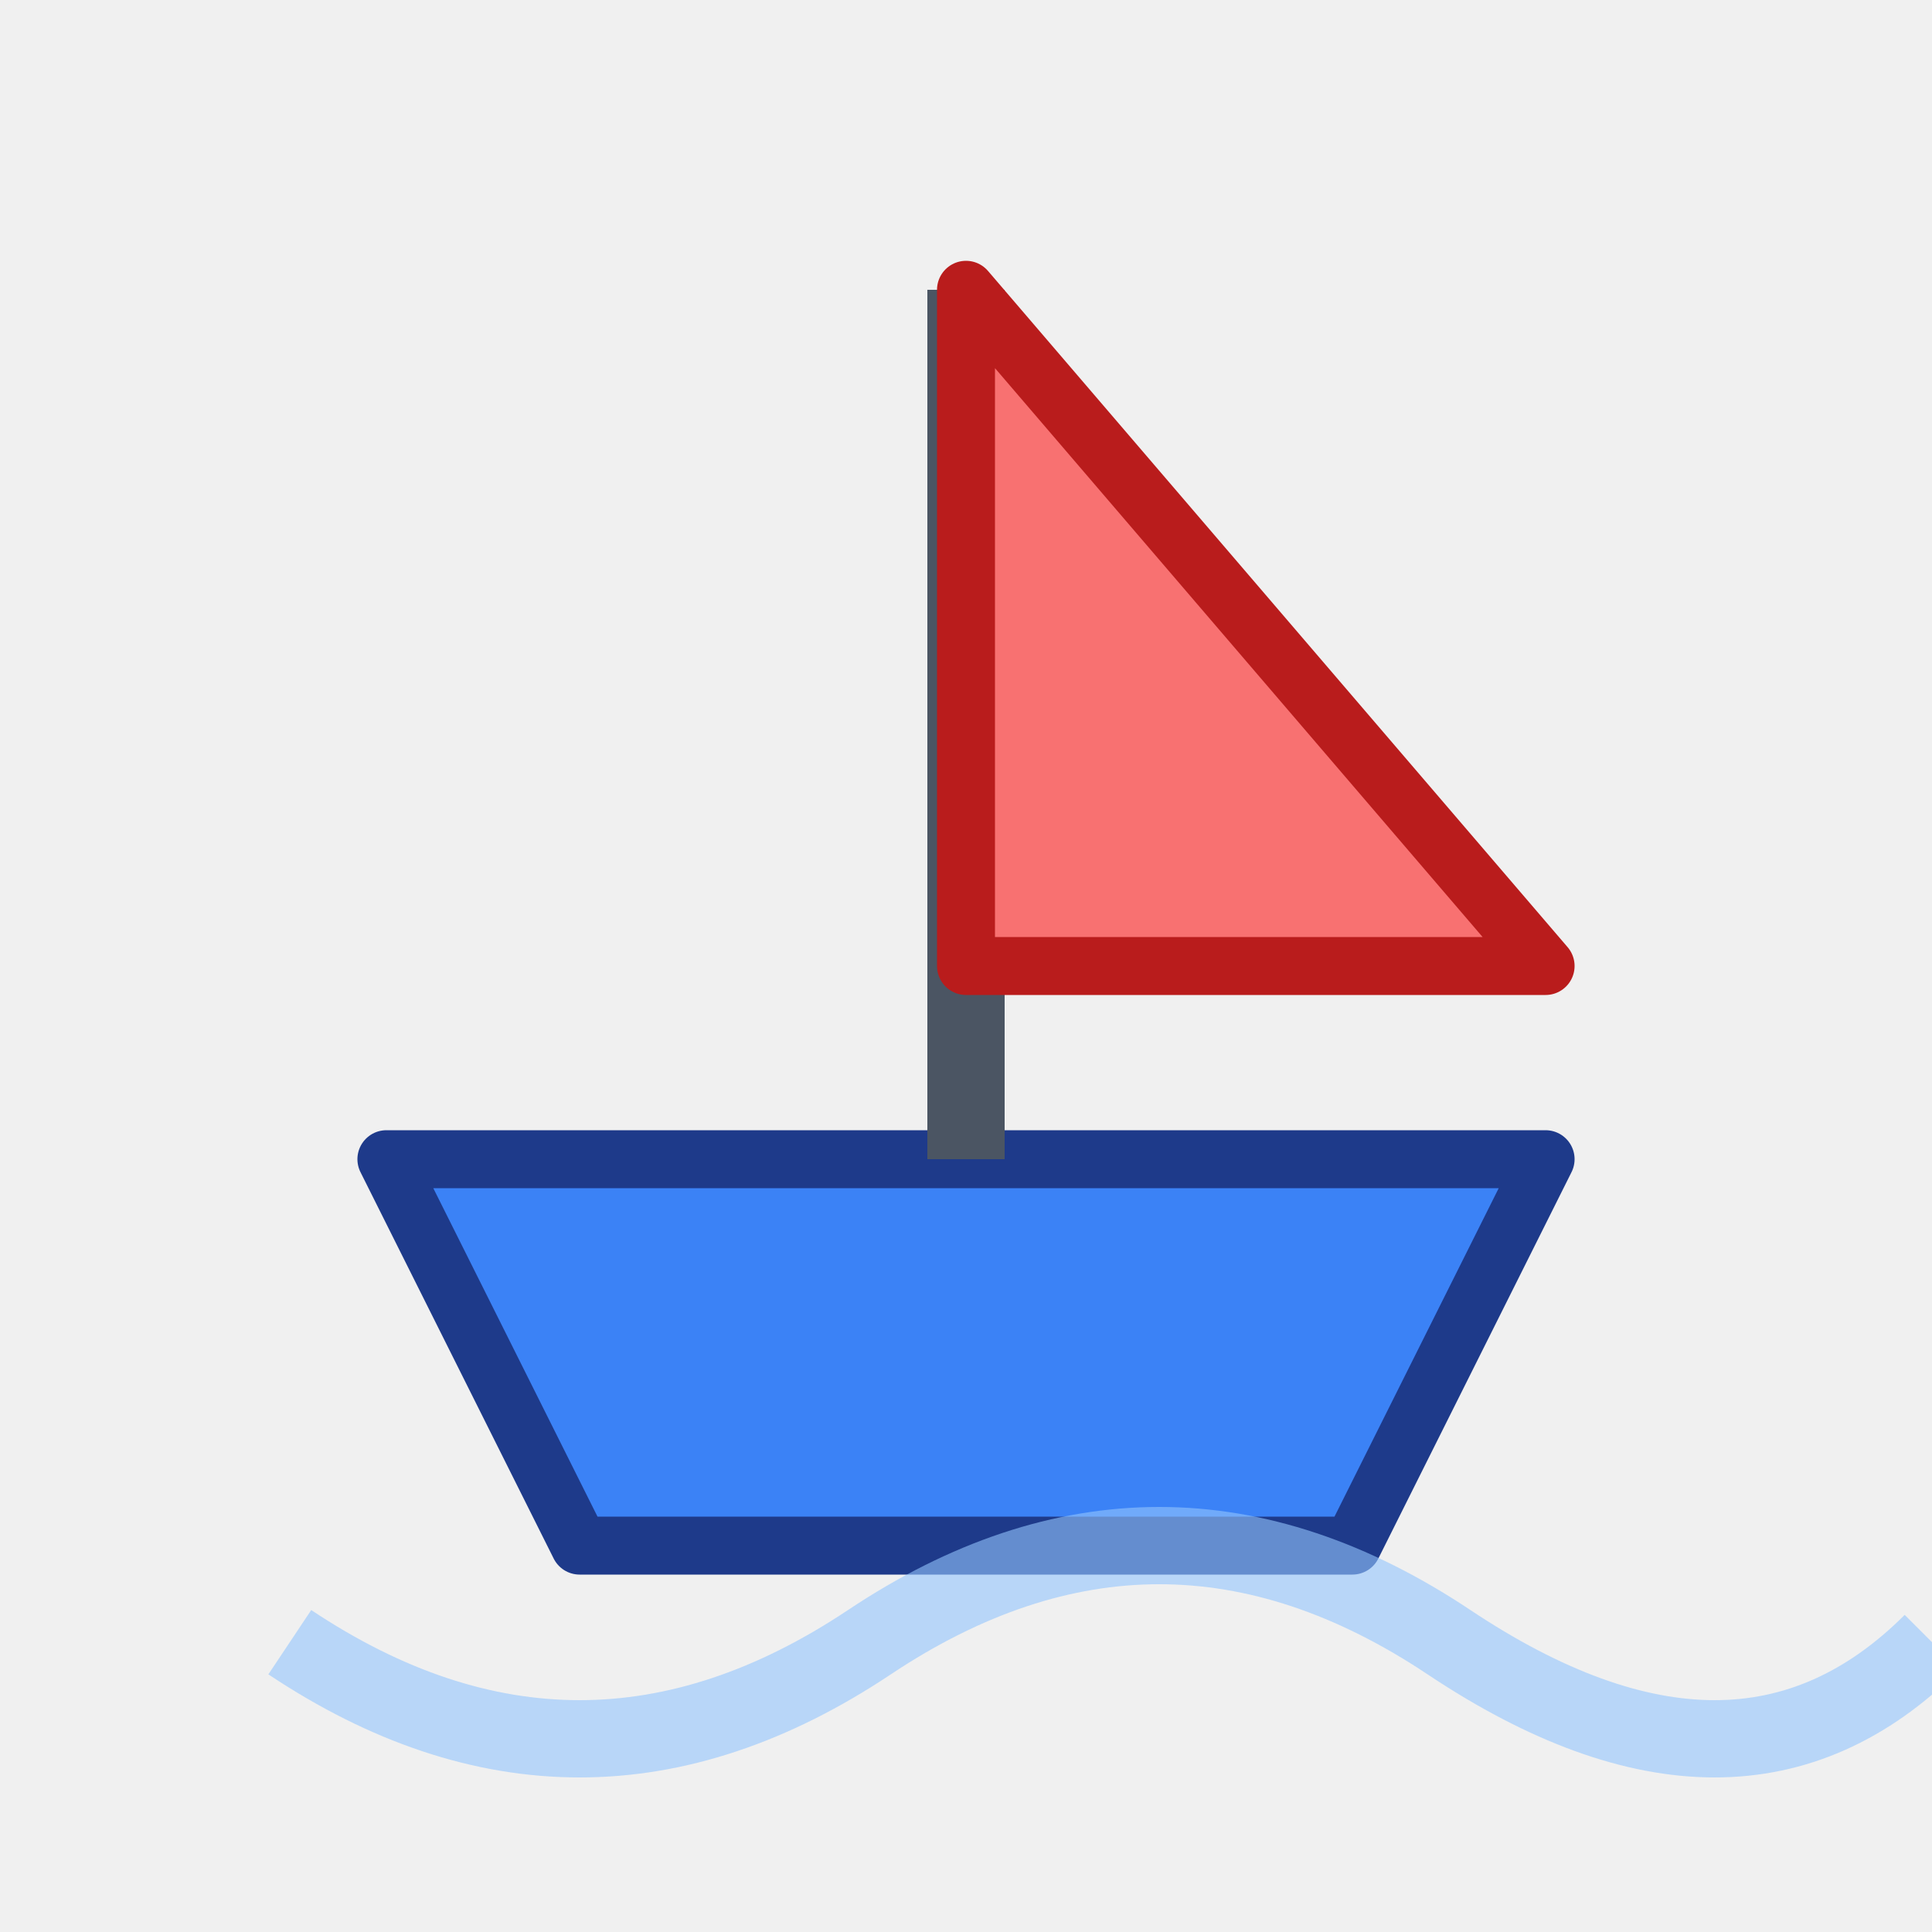
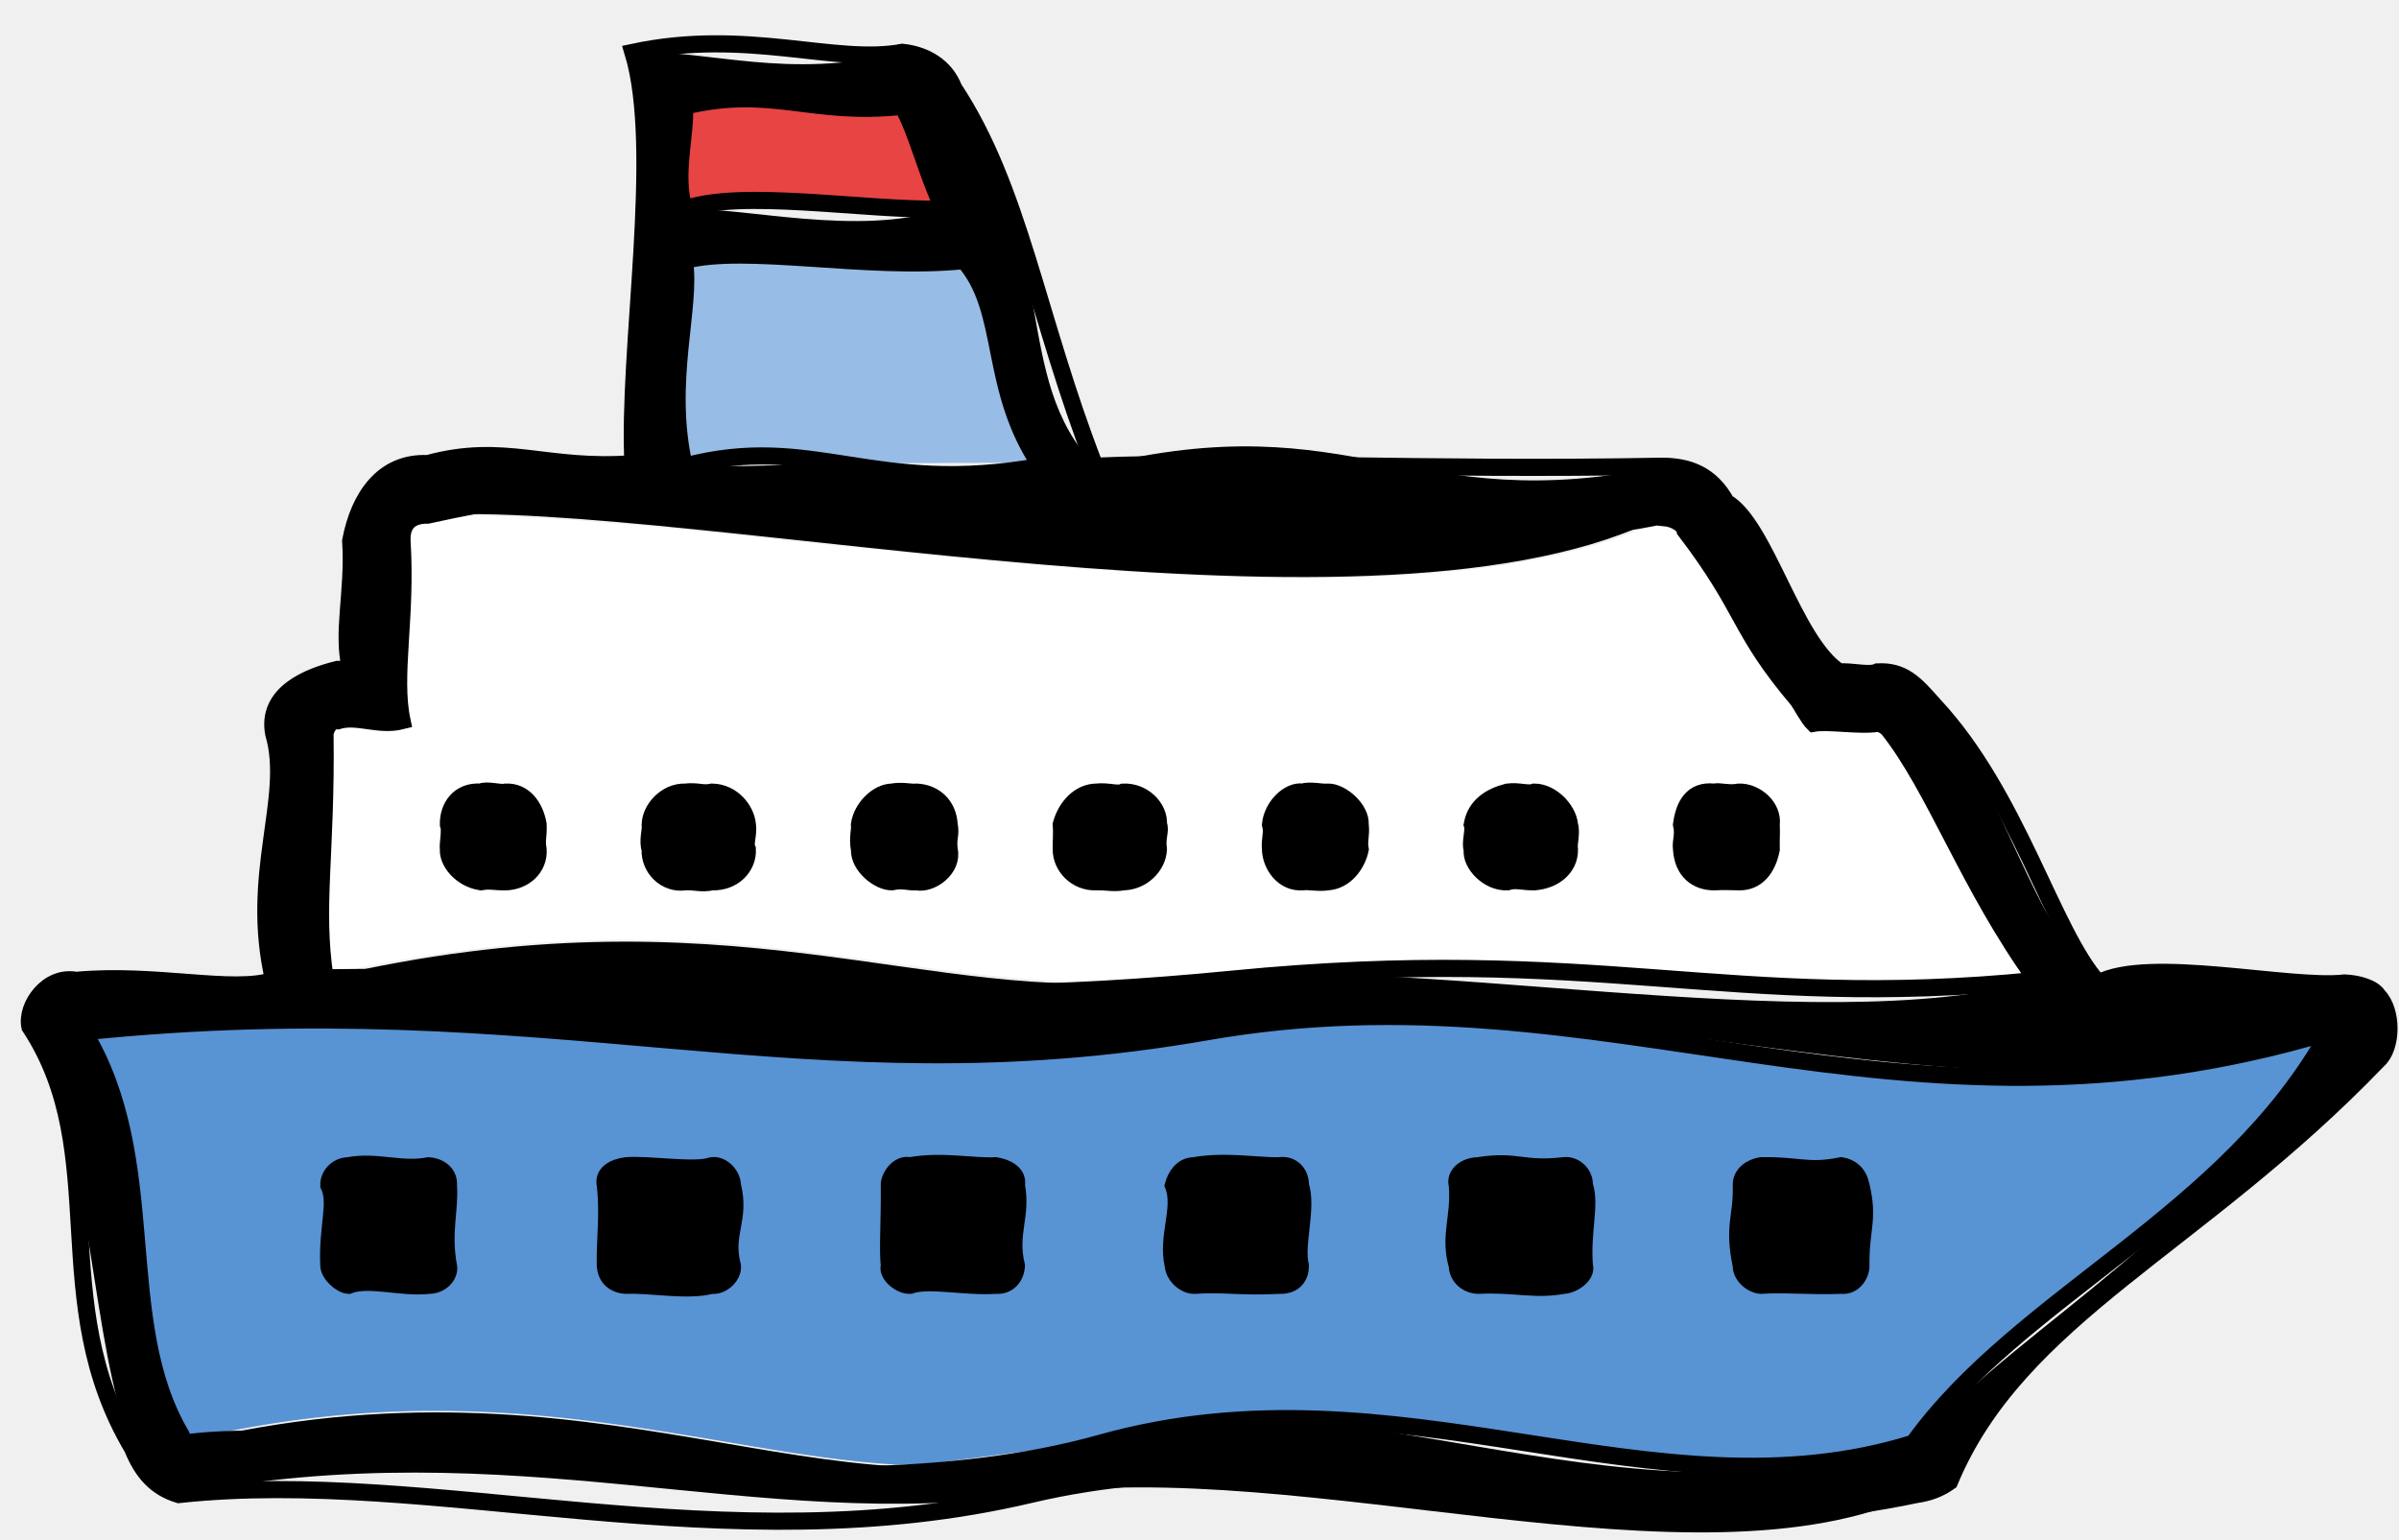
- <svg xmlns="http://www.w3.org/2000/svg" viewBox="0 0 100 100" fill="none">
-   <path d="M20 60 L 30 80 L 70 80 L 80 60 Z" fill="#3b82f6" stroke="#1e3a8a" stroke-width="3" stroke-linejoin="round" />
-   <path d="M50 15 L 50 60" stroke="#4b5563" stroke-width="4" />
-   <path d="M50 15 L 80 50 L 50 50 Z" fill="#f87171" stroke="#b91c1c" stroke-width="3" stroke-linejoin="round" />
-   <path d="M15 85 Q 30 95, 45 85 T 75 85 T 100 85" stroke="#93c5fd" stroke-width="4" fill="none" opacity="0.6" />
+ <svg xmlns="http://www.w3.org/2000/svg" width="321" height="206" viewBox="0 0 321 206" fill="none">
+   <g transform="translate(-155 -1466)">
+     <g>
+       <path d="M257.625 1480 259.556 1480.25C263.896 1481.02 268.701 1481.85 275.517 1480.43 277.501 1483.89 278.492 1488.63 281 1493.99 270.183 1494.17 253.952 1491.31 246.387 1493.99 245.152 1489.17 247.358 1484.98 246.387 1480.43L257.625 1480Z" fill="#E84444" fill-rule="evenodd" fill-opacity="1" />
+       <path d="M257.106 1500.01C260.133 1500.03 262.818 1500.19 265.482 1500.34 270.809 1500.66 276.054 1501 283.786 1500.41 289.624 1507.06 286.929 1517.44 294 1527.9L270.956 1528 268.398 1527.71C261.513 1526.63 255.274 1525.61 246.677 1527.9 245.034 1517.93 246.93 1505.92 246.677 1500.41 250.71 1500.07 254.079 1499.98 257.106 1500.01Z" fill="#97BCE5" fill-rule="evenodd" fill-opacity="1" />
+       <path d="M212.2 1535.14C247.778 1533.09 340.391 1554.64 378.094 1535.14 378.127 1535.28 378.083 1535.33 378.094 1535.48 379.357 1535.59 380.743 1536.37 380.848 1537.19 387.042 1545.22 387.883 1548.53 391.351 1553.69L391.726 1554.17 392.114 1554.89C393.337 1556.9 394.609 1558.61 395.991 1559.71 396.491 1560.43 397.428 1562.18 398.057 1562.78 401.206 1562.15 403.991 1563.78 406.661 1562.78 407.261 1562.83 407.749 1563.22 408.038 1563.46 414.406 1571.38 418.806 1584.32 428 1596.9 396.782 1599.98 379.382 1595.66 351.871 1595.32L326.373 1596.46 310.92 1596.72C279.26 1600.64 252.815 1583.94 198.433 1596.55L198 1583.77 198.545 1579.42C199.38 1574.58 200.178 1570.04 198.433 1564.14 198.586 1563.25 199.261 1562.27 200.153 1562.44 202.751 1561.63 205.591 1563.23 208.758 1562.44 207.965 1555.9 210.199 1543.55 208.758 1538.55 208.669 1536.14 210.019 1535.12 212.2 1535.14ZM219.083 1571.99C216.055 1571.79 214.563 1574.06 214.609 1576.42 214.952 1577.19 214.49 1579.11 214.609 1579.84 214.556 1582.22 216.322 1584.25 219.083 1584.27 220.4 1584.03 220.896 1584.3 222.525 1584.27 225.031 1584.22 227.171 1582.38 227 1579.84 226.748 1578.49 227.072 1578.07 227 1576.42 227.288 1574.03 225.254 1571.51 222.525 1571.99 221.749 1572.19 219.908 1571.58 219.083 1571.99ZM246.618 1571.99C244.15 1571.92 242.198 1574.31 242.143 1576.42 242.275 1577.11 241.753 1578.63 242.143 1579.84 242.013 1582.28 244.019 1584.68 246.618 1584.27 247.795 1584.2 248.684 1584.59 250.059 1584.27 252.723 1584.92 254.906 1581.94 254.534 1579.84 254.133 1579.04 254.744 1577.76 254.534 1576.42 254.354 1574.41 252.627 1572.06 250.059 1571.99 248.784 1572.29 248.293 1571.79 246.618 1571.99ZM274.152 1571.99C271.518 1572.42 269.669 1573.59 269.677 1576.42 269.789 1577.11 269.375 1578.23 269.677 1579.84 269.204 1581.91 271.341 1584.11 274.152 1584.27 275.693 1583.93 276.447 1584.36 277.593 1584.27 279.563 1584.68 282.692 1582.47 282.068 1579.84 281.872 1578.13 282.356 1577.91 282.068 1576.42 282.599 1573.92 279.922 1571.8 277.593 1571.99 276.71 1572.09 275.675 1571.73 274.152 1571.99ZM301.686 1571.99C299.612 1572.02 297.863 1573.88 297.212 1576.42 297.316 1577.64 297.182 1579.01 297.212 1579.84 297.211 1581 297.687 1582.13 298.485 1582.97L298.524 1582.98 298.568 1583.09C299.392 1583.91 300.51 1584.39 301.686 1584.27 303.08 1584.23 303.796 1584.53 305.128 1584.27 307.543 1584.22 309.497 1582.12 309.602 1579.84 309.364 1578.14 309.961 1577.2 309.602 1576.42 309.748 1574.19 307.711 1571.87 305.128 1571.99 304.389 1572.38 303.221 1571.81 301.686 1571.99ZM329.22 1571.99C327.99 1571.78 327.108 1572.25 326.415 1573.09L326.374 1573.17 326.332 1573.19C325.488 1574.04 324.86 1575.22 324.746 1576.42 325.089 1577.6 324.605 1578.36 324.746 1579.84 324.766 1580.86 325.19 1582.02 325.956 1582.9L326.033 1582.93 326.048 1582.97C326.83 1583.79 327.923 1584.31 329.22 1584.27 329.989 1584.14 331.462 1584.48 332.662 1584.27 334.972 1584.52 337.424 1581.83 337.137 1579.84 336.905 1578.58 337.309 1577.98 337.137 1576.42 337.162 1573.75 335 1571.89 332.662 1571.99 331.925 1572.09 330.129 1571.65 329.22 1571.99ZM356.755 1571.99C354.934 1572.13 352.55 1574.23 352.281 1576.42 352.555 1577.24 351.944 1578.98 352.281 1579.84 352.029 1581.77 354.298 1584.41 356.755 1584.27 357.811 1583.89 358.823 1584.32 360.196 1584.27 362.818 1584.86 364.916 1582.45 364.671 1579.84 364.53 1579 365 1577.63 364.671 1576.42 364.659 1574.09 362.318 1572.27 360.196 1571.99 359.348 1572.32 358.274 1571.78 356.755 1571.99ZM384.289 1571.99C381.324 1571.68 380.182 1573.75 379.814 1576.42 380.17 1577.95 379.641 1578.69 379.814 1579.84 379.895 1582.16 381.8 1584.09 384.289 1584.27 385.826 1584.19 386.868 1584.27 387.731 1584.27 388.634 1584.32 389.701 1583.89 390.567 1583.11L390.576 1583.09 390.726 1583.03C391.467 1582.23 391.954 1581.1 392.205 1579.84 392.173 1578.2 392.258 1577.88 392.205 1576.42 392.479 1575.43 391.973 1574.42 391.092 1573.61L391.06 1573.59 390.925 1573.26C390.051 1572.45 388.857 1571.95 387.731 1571.99 386.325 1572.26 385.199 1571.82 384.289 1571.99Z" fill="#FFFFFF" fill-rule="evenodd" fill-opacity="1" />
+       <path d="M336.08 1602.07C380.337 1600.69 415.768 1619.36 467 1604.05L453.871 1620.81 439.39 1633.28C428.95 1641.45 418.424 1649.02 411.272 1658.9 385.06 1667.02 359.422 1656.67 331.327 1655.7L326.582 1655.84 325.693 1655.72C316.901 1655.26 308.335 1655.93 299.981 1658.9L296.916 1659.6 279.09 1661.92 274.891 1662C249.358 1660.49 221.256 1648.73 179.416 1658.9 179.21 1658.5 179.306 1658.34 179.072 1657.87 169.9 1642.44 176.535 1621.36 166 1604.05 181.728 1602.45 195.62 1602.23 208.457 1602.66L225.251 1603.82 240.104 1604.99C251.316 1606.09 262.499 1607.11 274.461 1607.23L277.238 1607 279.035 1607.11C290.762 1607.17 302.991 1606.4 316.5 1604.05 323.255 1602.88 329.758 1602.27 336.08 1602.07ZM244.811 1621.26C243.115 1621.1 241.35 1621.02 238.928 1621.53 237.16 1621.78 235.839 1622.68 236.176 1624.27 236.617 1628.67 236.086 1631.9 236.176 1635.59 236.306 1637.31 237.359 1638.24 238.928 1638.33 240.585 1638.25 242.605 1638.48 244.621 1638.61L244.676 1638.61 245.238 1638.63C246.972 1638.81 248.495 1638.89 250.28 1638.33 251.625 1638.5 253.17 1637.03 253.032 1635.59 251.886 1631.02 254.179 1629.16 253.032 1624.27 253.012 1622.83 251.631 1621.29 250.28 1621.53 248.134 1621.69 246.507 1621.43 244.811 1621.26ZM281.64 1621.41C279.812 1621.22 278.252 1621.07 276.768 1621.53 275.144 1621.15 273.948 1623.25 274.016 1624.27 274.061 1629.63 273.774 1632.97 274.016 1635.59 273.656 1636.78 275.449 1638.38 276.768 1638.33 281.265 1637.73 284.344 1638.71 288.12 1638.33 289.868 1638.74 290.885 1636.85 290.872 1635.59 290.388 1631.14 291.573 1629.7 290.872 1624.27 291.011 1623.44 290.683 1622.81 290.141 1622.37L290.041 1622.33 289.96 1622.13C289.384 1621.71 288.654 1621.54 288.12 1621.53 285.563 1621.83 283.468 1621.6 281.64 1621.41ZM319.97 1621.42C318.387 1621.33 316.909 1621.29 314.608 1621.53 313.026 1621.54 312.179 1623 311.856 1624.27 312.135 1629.92 310.922 1633.16 311.856 1635.59 311.572 1636.76 313.122 1638.32 314.608 1638.33 318.786 1638.04 320.442 1638.63 325.96 1638.33 328.031 1638.38 328.717 1636.91 328.712 1635.59 328.001 1632.63 329.704 1627.41 328.712 1624.27 328.829 1622.55 327.06 1621.8 325.96 1621.53 323.239 1621.62 321.552 1621.5 319.97 1621.42ZM358.007 1621.46C356.519 1621.26 355.07 1621.1 352.448 1621.53 350.624 1621.58 349.31 1622.88 349.696 1624.27 350.036 1628.89 348.548 1631.39 349.696 1635.59 349.298 1637.01 350.839 1638.37 352.448 1638.33 357.215 1638.07 359.912 1639.08 363.8 1638.33 365.194 1638.23 366.93 1636.8 366.552 1635.59 366.19 1630.78 367.422 1626.98 366.552 1624.27 366.595 1622.54 365.113 1621.31 363.8 1621.53 361.023 1621.86 359.496 1621.65 358.007 1621.46ZM396.291 1621.51C394.528 1621.45 392.656 1621.39 390.288 1621.53 388.824 1621.34 387.159 1622.99 387.536 1624.27 387.671 1628.67 386.328 1629.93 387.536 1635.59 387.501 1636.89 388.879 1638.2 390.288 1638.33 393.59 1637.32 396.34 1639.4 401.64 1638.33 403.402 1638.49 404.414 1636.78 404.392 1635.59 404.333 1630.23 405.575 1629.09 404.392 1624.27 404.048 1622.63 403.019 1621.77 401.64 1621.53 399.709 1621.65 398.055 1621.58 396.291 1621.51ZM207.654 1621.51C205.853 1621.37 203.755 1621.25 201.088 1621.53 199.406 1621.58 198.291 1622.95 198.336 1624.27L198.641 1629.9 198.336 1635.59C198.416 1636.81 200.025 1638.24 201.088 1638.33 205.941 1638.24 209.121 1638.42 212.44 1638.33 214.391 1638.3 215.469 1636.68 215.192 1635.59 215.001 1630.96 216.411 1629.41 215.192 1624.27 215.323 1622.49 213.76 1621.63 212.44 1621.53 210.96 1621.79 209.455 1621.64 207.654 1621.51Z" fill="#5893D4" fill-rule="evenodd" fill-opacity="1" />
+       <path d="M301.694 1572C302.994 1571.84 303.692 1572.37 305.306 1572 307.532 1571.8 309.963 1574.19 310 1576.33 310.014 1577.33 309.761 1578.69 310 1579.67 309.445 1582.14 307.952 1583.85 305.306 1584 304.126 1584.09 303.322 1583.84 301.694 1584 299.227 1584.22 297.002 1582.14 297 1579.67 296.874 1578.42 297.003 1577.37 297 1576.33 297.222 1574.33 299.653 1572.15 301.694 1572Z" fill="#000000" fill-rule="evenodd" fill-opacity="1" />
+       <path d="M301.694 1572C303.305 1571.82 304.531 1572.38 305.306 1572 308.016 1571.89 310.154 1574.15 310 1576.33 310.377 1577.09 309.75 1578.01 310 1579.67 309.89 1581.9 307.839 1583.95 305.306 1584 303.908 1584.25 303.157 1583.96 301.694 1584 299 1584.11 296.998 1581.94 297 1579.67 296.969 1578.86 297.109 1577.52 297 1576.33 297.683 1573.85 299.518 1572.03 301.694 1572Z" stroke="#000000" stroke-width="2.292" stroke-linecap="butt" stroke-linejoin="miter" stroke-miterlimit="8" stroke-opacity="1" fill="none" fill-rule="evenodd" />
+       <path d="M246.694 1572C248.212 1571.66 249.31 1572.03 250.306 1572 253.212 1572.32 254.748 1574.07 255 1576.33 255.251 1577.76 254.652 1578.65 255 1579.67 255.391 1581.72 253.1 1584.64 250.306 1584 248.984 1584.32 248.462 1583.72 246.694 1584 244.643 1583.49 241.705 1582.46 242 1579.67 241.829 1578.89 242.254 1577.12 242 1576.33 242.433 1574.37 244.415 1572.03 246.694 1572Z" fill="#000000" fill-rule="evenodd" fill-opacity="1" />
+       <path d="M246.694 1572C248.452 1571.81 248.967 1572.29 250.306 1572 252.999 1572.07 254.812 1574.37 255 1576.33 255.22 1577.64 254.58 1578.88 255 1579.67 255.1 1581.99 253.161 1584.07 250.306 1584 248.863 1584.31 247.929 1583.93 246.694 1584 243.968 1584.4 241.863 1582.06 242 1579.67 241.591 1578.49 242.138 1577 242 1576.33 242.058 1574.27 244.105 1571.93 246.694 1572Z" stroke="#000000" stroke-width="2.292" stroke-linecap="butt" stroke-linejoin="miter" stroke-miterlimit="8" stroke-opacity="1" fill="none" fill-rule="evenodd" />
+       <path d="M219.333 1572C220.383 1571.94 221.278 1572.3 222.667 1572 225.31 1571.53 227.279 1574 227 1576.33 227.088 1577.17 226.951 1578.81 227 1579.67 226.986 1582.1 224.78 1583.43 222.667 1584 221.842 1584.39 220.558 1583.87 219.333 1584 216.659 1583.98 214.949 1581.99 215 1579.67 214.925 1578.95 215.319 1577.06 215 1576.33 215.26 1574.11 217.097 1571.39 219.333 1572Z" fill="#000000" fill-rule="evenodd" fill-opacity="1" />
+       <path d="M219.333 1572C220.132 1571.6 221.915 1572.2 222.667 1572 224.998 1571.88 226.568 1573.82 227 1576.33 227.07 1577.94 226.756 1578.35 227 1579.67 227.166 1582.15 225.094 1583.95 222.667 1584 221.089 1584.03 220.608 1583.77 219.333 1584 216.637 1583.56 214.901 1581.31 215 1579.67 214.885 1578.96 215.332 1577.08 215 1576.33 214.955 1574.02 216.4 1571.8 219.333 1572Z" stroke="#000000" stroke-width="2.292" stroke-linecap="butt" stroke-linejoin="miter" stroke-miterlimit="8" stroke-opacity="1" fill="none" fill-rule="evenodd" />
+       <path d="M274.333 1572C275.88 1571.82 276.06 1572.27 277.667 1572 279.921 1571.81 282.515 1573.88 282 1576.33 282.067 1577.27 281.673 1578.16 282 1579.67 282.199 1581.63 280.13 1584.14 277.667 1584 276.829 1584.3 275.949 1583.94 274.333 1584 271.611 1583.84 269.541 1581.69 270 1579.67 269.711 1578.9 270.236 1577.38 270 1576.33 269.991 1573.57 271.783 1572.42 274.333 1572Z" fill="#000000" fill-rule="evenodd" fill-opacity="1" />
+       <path d="M274.333 1572C275.809 1571.74 276.811 1572.1 277.667 1572 280.002 1572.12 281.836 1573.71 282 1576.33 282.28 1577.78 281.811 1578 282 1579.67 282.605 1582.24 279.574 1584.4 277.667 1584 276.556 1584.09 275.826 1583.67 274.333 1584 272.666 1584.04 269.931 1581.94 270 1579.67 269.707 1578.1 270.108 1577.01 270 1576.33 270.325 1574.13 272.396 1572.05 274.333 1572Z" stroke="#000000" stroke-width="2.292" stroke-linecap="butt" stroke-linejoin="miter" stroke-miterlimit="8" stroke-opacity="1" fill="none" fill-rule="evenodd" />
+       <path d="M356.694 1572C357.426 1571.93 359.43 1572.14 360.306 1572 362.532 1572.27 364.988 1574.05 365 1576.33 365.058 1577.25 364.804 1578.28 365 1579.67 365.258 1582.22 363.056 1584.58 360.306 1584 359.271 1584.32 357.72 1583.71 356.694 1584 354.026 1584.04 352.507 1582.46 352 1579.67 351.801 1578.37 352.296 1577.57 352 1576.33 352.282 1574.19 354.784 1572.14 356.694 1572Z" fill="#000000" fill-rule="evenodd" fill-opacity="1" />
+       <path d="M356.694 1572C358.289 1571.79 359.415 1572.33 360.306 1572 362.553 1572.01 364.768 1574.29 365 1576.33 365.346 1577.51 364.852 1578.85 365 1579.67 365.044 1582.13 362.933 1583.81 360.306 1584 358.865 1584.04 357.803 1583.63 356.694 1584 354.116 1584.13 351.737 1581.55 352 1579.67 351.647 1578.83 352.288 1577.13 352 1576.33 352.456 1573.82 354.404 1572.6 356.694 1572Z" stroke="#000000" stroke-width="2.292" stroke-linecap="butt" stroke-linejoin="miter" stroke-miterlimit="8" stroke-opacity="1" fill="none" fill-rule="evenodd" />
+       <path d="M329.333 1572C330.816 1571.71 331.415 1572.1 332.667 1572 334.931 1571.91 337.025 1573.72 337 1576.33 337.303 1577.23 336.618 1578.85 337 1579.67 337.278 1581.62 334.904 1584.25 332.667 1584 331.202 1584.13 330.543 1583.65 329.333 1584 326.82 1584.08 325.097 1581.97 325 1579.67 325 1578.34 325.045 1577.06 325 1576.33 325.916 1573.83 326.95 1571.6 329.333 1572Z" fill="#000000" fill-rule="evenodd" fill-opacity="1" />
+       <path d="M329.333 1572C330.214 1571.67 331.953 1572.1 332.667 1572 334.409 1571.93 337.122 1574.25 337 1576.33 337.167 1577.85 336.776 1578.44 337 1579.67 336.57 1581.72 334.952 1583.85 332.667 1584 331.505 1584.21 330.078 1583.88 329.333 1584 326.642 1584.21 325.038 1581.66 325 1579.67 324.863 1578.23 325.332 1577.48 325 1576.33 325.221 1573.98 327.43 1571.71 329.333 1572Z" stroke="#000000" stroke-width="2.292" stroke-linecap="butt" stroke-linejoin="miter" stroke-miterlimit="8" stroke-opacity="1" fill="none" fill-rule="evenodd" />
+       <path d="M384.333 1572C385.188 1571.61 386.54 1572.12 387.667 1572 390.039 1572.39 392.531 1574.38 392 1576.33 392.358 1577.37 391.832 1578.78 392 1579.67 391.799 1582.31 389.416 1584.1 387.667 1584 386.829 1584.24 385.865 1583.71 384.333 1584 381.923 1583.82 380.078 1581.94 380 1579.67 379.926 1578.15 380.355 1577.94 380 1576.33 380.363 1573.92 382.163 1571.87 384.333 1572Z" fill="#000000" fill-rule="evenodd" fill-opacity="1" />
+       <path d="M384.333 1572C385.215 1571.83 386.305 1572.27 387.667 1572 389.847 1571.92 392.292 1573.94 392 1576.33 392.051 1577.76 391.969 1578.06 392 1579.67 391.513 1582.15 390.112 1584.06 387.667 1584 386.831 1584 385.822 1583.92 384.333 1584 382.05 1584 380.194 1582.6 380 1579.67 379.832 1578.55 380.344 1577.82 380 1576.33 380.356 1573.72 381.462 1571.7 384.333 1572Z" stroke="#000000" stroke-width="2.292" stroke-linecap="butt" stroke-linejoin="miter" stroke-miterlimit="8" stroke-opacity="1" fill="none" fill-rule="evenodd" />
+       <path d="M201.612 1638C206.218 1637.92 209.237 1638.09 212.388 1638 214.321 1637.86 214.96 1636.73 215 1635.39 214.818 1630.98 216.157 1629.5 215 1624.61 214.961 1622.75 213.474 1622.08 212.388 1622 209.577 1622.48 206.676 1621.45 201.612 1622 200.263 1622.07 199.263 1623.09 199 1624.61 199.935 1627.68 198.863 1632.74 199 1635.39 199.027 1636.67 200.59 1637.96 201.612 1638L201.612 1638Z" fill="#000000" fill-rule="evenodd" fill-opacity="1" />
+       <path d="M201.612 1638C204.369 1636.92 208.764 1638.43 212.388 1638 214.24 1637.97 215.263 1636.43 215 1635.39 214.176 1630.85 215.244 1627.88 215 1624.61 215.125 1622.92 213.641 1622.09 212.388 1622 208.696 1622.72 205.357 1621.28 201.612 1622 200.015 1622.04 198.957 1623.35 199 1624.61 200.161 1627.03 198.757 1630.15 199 1635.39 199.075 1636.55 200.603 1637.91 201.612 1638L201.612 1638Z" stroke="#000000" stroke-width="2.292" stroke-linecap="butt" stroke-linejoin="miter" stroke-miterlimit="8" stroke-opacity="1" fill="none" fill-rule="evenodd" />
+       <path d="M276.776 1638C281.312 1637.43 284.417 1638.36 288.225 1638 289.988 1638.39 291.014 1636.59 291.001 1635.39 290.512 1631.16 291.708 1629.78 291.001 1624.61 291.169 1622.64 289.303 1622.01 288.225 1622 283.068 1622.57 279.77 1621.13 276.776 1622 275.048 1621.8 274.16 1623.23 274 1624.61 274.935 1628.76 273.211 1633.08 274 1635.39 274.025 1636.65 275.383 1638.17 276.776 1638L276.776 1638Z" fill="#000000" fill-rule="evenodd" fill-opacity="1" />
+       <path d="M276.776 1638C279.33 1637.11 283.919 1638.26 288.225 1638 289.912 1638.11 290.901 1636.91 291.001 1635.39 289.938 1631.02 291.779 1628.81 291.001 1624.61 291.28 1623.02 289.68 1622.23 288.225 1622 285.249 1622.17 281.077 1621.23 276.776 1622 275.138 1621.63 273.931 1623.63 274 1624.61 274.045 1629.72 273.756 1632.9 274 1635.39 273.637 1636.52 275.445 1638.05 276.776 1638L276.776 1638Z" stroke="#000000" stroke-width="2.292" stroke-linecap="butt" stroke-linejoin="miter" stroke-miterlimit="8" stroke-opacity="1" fill="none" fill-rule="evenodd" />
+       <path d="M238.776 1638C244.081 1637.71 246.624 1639.07 250.225 1638 251.877 1637.94 252.89 1636.67 253 1635.39 251.752 1633.07 253.157 1627.78 253 1624.61 252.7 1622.83 251.62 1621.84 250.225 1622 245.895 1622.3 243.661 1621.02 238.776 1622 236.962 1621.87 235.852 1623.15 236 1624.61 237.337 1627.11 234.825 1631.31 236 1635.39 236.009 1636.64 237.673 1637.94 238.776 1638L238.776 1638Z" fill="#000000" fill-rule="evenodd" fill-opacity="1" />
+       <path d="M238.776 1638C242.117 1637.85 246.928 1638.86 250.225 1638 251.581 1638.16 253.139 1636.76 253 1635.39 251.844 1631.04 254.157 1629.26 253 1624.61 252.98 1623.24 251.587 1621.77 250.225 1622 247.93 1622.8 241.832 1621.75 238.776 1622 236.992 1622.24 235.66 1623.09 236 1624.61 236.445 1628.79 235.909 1631.87 236 1635.39 236.132 1637.03 237.193 1637.91 238.776 1638L238.776 1638Z" stroke="#000000" stroke-width="2.292" stroke-linecap="butt" stroke-linejoin="miter" stroke-miterlimit="8" stroke-opacity="1" fill="none" fill-rule="evenodd" />
+       <path d="M390.612 1638C393.747 1637.04 396.357 1639.02 401.388 1638 403.15 1637.87 404.214 1636.97 404 1635.39 403.038 1632.88 404.554 1628.83 404 1624.61 404.045 1622.73 402.935 1622.11 401.388 1622 397.722 1622.22 395.107 1621.73 390.612 1622 389.223 1621.81 387.642 1623.38 388 1624.61 388.036 1626.9 387.483 1632.67 388 1635.39 387.859 1636.76 389.268 1638.04 390.612 1638L390.612 1638Z" fill="#000000" fill-rule="evenodd" fill-opacity="1" />
+       <path d="M390.612 1638C393.642 1637.78 397.178 1638.15 401.388 1638 403.06 1638.16 404.021 1636.52 404 1635.39 403.944 1630.29 405.123 1629.2 404 1624.61 403.673 1623.05 402.697 1622.23 401.388 1622 396.811 1622.91 395.777 1621.9 390.612 1622 389.278 1622.22 387.939 1623.15 388 1624.61 388.128 1628.8 386.853 1630 388 1635.39 387.967 1636.63 389.275 1637.88 390.612 1638L390.612 1638Z" stroke="#000000" stroke-width="2.292" stroke-linecap="butt" stroke-linejoin="miter" stroke-miterlimit="8" stroke-opacity="1" fill="none" fill-rule="evenodd" />
+       <path d="M314.776 1638C318.474 1637.9 322.646 1638.44 326.224 1638 327.758 1637.89 328.994 1636.76 329 1635.39 328.552 1632.97 329.44 1626.95 329 1624.61 329.118 1622.97 327.334 1622.26 326.224 1622 320.737 1622.17 319.418 1621.54 314.776 1622 313.11 1622.09 311.89 1623.14 312 1624.61 312.282 1629.99 311.058 1633.07 312 1635.39 311.713 1636.5 313.278 1637.99 314.776 1638L314.776 1638Z" fill="#000000" fill-rule="evenodd" fill-opacity="1" />
+       <path d="M314.776 1638C318.989 1637.72 320.659 1638.28 326.224 1638 328.313 1638.05 329.006 1636.65 329 1635.39 328.283 1632.57 330.001 1627.6 329 1624.61 329.042 1623 327.844 1621.76 326.224 1622 323.46 1622.09 318.985 1621.24 314.776 1622 313.181 1622.01 312.326 1623.4 312 1624.61 313.215 1627.69 311.056 1631.53 312 1635.39 312.094 1636.67 313.455 1637.99 314.776 1638L314.776 1638Z" stroke="#000000" stroke-width="2.292" stroke-linecap="butt" stroke-linejoin="miter" stroke-miterlimit="8" stroke-opacity="1" fill="none" fill-rule="evenodd" />
+       <path d="M352.776 1638C356.995 1637.57 359.322 1638.44 364.225 1638 365.935 1637.94 366.886 1636.85 367 1635.39 365.631 1631.73 367.083 1628.39 367 1624.61 366.799 1622.82 365.367 1621.96 364.225 1622 361.234 1622.31 357.903 1621.67 352.776 1622 350.764 1621.88 350.195 1623.19 350 1624.61 351.319 1628.12 348.875 1632.58 350 1635.39 349.599 1636.74 351.153 1638.04 352.776 1638L352.776 1638Z" fill="#000000" fill-rule="evenodd" fill-opacity="1" />
+       <path d="M352.776 1638C357.584 1637.75 360.304 1638.72 364.225 1638 365.631 1637.91 367.382 1636.54 367 1635.39 366.636 1630.81 367.878 1627.19 367 1624.61 367.044 1622.96 365.549 1621.79 364.225 1622 358.624 1622.63 358.064 1621.17 352.776 1622 350.936 1622.04 349.611 1623.28 350 1624.61 350.343 1629.01 348.843 1631.39 350 1635.39 349.994 1636.56 351.001 1637.92 352.776 1638L352.776 1638Z" stroke="#000000" stroke-width="2.292" stroke-linecap="butt" stroke-linejoin="miter" stroke-miterlimit="8" stroke-opacity="1" fill="none" fill-rule="evenodd" />
+       <path d="M172.736 1659.81C173.392 1663.17 176.311 1665.39 178.916 1666 223.867 1657.27 256.063 1671.29 292.828 1666 329.592 1660.71 381.84 1679.69 411.388 1666 413.192 1666.21 414.031 1665.22 415.852 1664.28 429.255 1640.62 450.111 1632.63 473.198 1607.86 476.365 1605.62 475.468 1601.73 473.198 1599.26 472.252 1597.88 470.117 1597.48 468.733 1597.54 460.026 1598.15 449.734 1596.19 435.768 1597.54 426.346 1588.53 424.352 1574.28 413.792 1560.38 411.672 1556.76 408.725 1556.08 406.237 1555.91 403.791 1556.5 403.476 1555.47 401.087 1555.91 395.799 1551.73 392.45 1541.9 385.978 1533.21 383.222 1530.57 380.692 1527.92 377.393 1528.39 343.568 1535.48 336.474 1519.78 301.505 1528.39 290.103 1516.18 297.215 1500.54 282.619 1477.82 281.53 1475.22 279.389 1472.3 275.751 1473 260.111 1476.79 249.844 1472.58 239.696 1473 243.983 1500.24 237.982 1513.74 239.696 1528.04 231.073 1530.13 225.684 1525.62 212.225 1528.04 206.309 1527.9 202.002 1532.93 201.923 1538.37 202.427 1546.36 200.31 1549.38 201.923 1555.57 201.391 1555.76 200.968 1555.52 200.206 1555.57 195.066 1556.13 191.903 1559.06 191.622 1564.17 192.853 1576.49 190.043 1581.39 191.622 1597.19 178.791 1599.25 175.018 1595.56 165.181 1597.19 161.803 1596.96 159.269 1599.93 159 1603.39 168.09 1623.51 166.829 1644.69 172.736 1659.81ZM275.751 1480.22C277.602 1483.6 278.315 1487.96 281.245 1493.99 269.591 1497.72 254.716 1493.68 246.563 1493.99 245.326 1489.09 247.537 1484.84 246.563 1480.22 256.492 1476.86 262.094 1483.11 275.751 1480.22ZM283.992 1500.87C289.464 1509.14 290.406 1520.62 294.294 1528.39 280.979 1528.84 260.741 1528.21 246.563 1528.39 244.906 1518.41 246.818 1506.39 246.563 1500.87 262.833 1499.52 268.394 1502.05 283.992 1500.87ZM377.737 1535.27C378.832 1535.22 379.952 1535.75 380.484 1536.99 386.305 1540.88 390.077 1555.3 395.593 1559.7 396.489 1560.93 396.748 1561.48 397.653 1562.79 400.795 1562.16 403.574 1563.8 406.237 1562.79 406.957 1562.71 407.19 1563.03 407.611 1563.48 414.243 1569.73 422.755 1590.66 427.527 1597.19 397.868 1605.46 342.305 1593.07 310.718 1597.02 279.131 1600.97 252.747 1584.13 198.49 1596.85 195.306 1582.47 201.972 1576.06 198.49 1564.17 198.636 1563.08 199.382 1562.41 200.206 1562.45 203.495 1561.51 206.667 1562.54 208.791 1562.45 208 1555.86 210.229 1543.41 208.791 1538.37 208.602 1536.49 210.212 1535.27 212.225 1534.93 247.721 1532.86 340.12 1554.58 377.737 1534.93 377.756 1535.09 377.698 1535.11 377.737 1535.27ZM179.26 1658.09C168.447 1634.94 176.425 1629.68 166.211 1604.08 224.374 1596.5 256.229 1614.17 313.438 1604.08 370.646 1593.98 413.815 1619.83 466.673 1604.08 447.738 1633 428.561 1640.91 411.045 1659.12 370.061 1672.22 333.308 1647.2 299.953 1659.12 266.598 1671.04 235.291 1645.51 179.603 1659.12 179.422 1658.88 179.466 1658.56 179.26 1658.09Z" fill="#000000" fill-rule="evenodd" fill-opacity="1" />
+       <path d="M172.736 1659.81C174.027 1662.99 175.807 1665.06 178.916 1666 213.07 1662.31 251.989 1675.63 292.828 1666 333.666 1656.38 367.143 1675.36 411.388 1666 413.08 1665.76 414.483 1665.25 415.852 1664.28 425.131 1641.99 449.085 1632.95 473.198 1607.86 475.105 1606.17 475.183 1601.28 473.198 1599.26 472.543 1598.19 470.541 1597.62 468.733 1597.54 461.352 1598.38 442.536 1593.96 435.768 1597.54 429.605 1590.77 424.986 1572.37 413.792 1560.38 411.221 1557.45 409.635 1555.75 406.237 1555.91 405.122 1556.44 403.091 1555.82 401.087 1555.91 395.003 1551.98 391.255 1536.27 385.978 1533.21 383.922 1529.47 380.908 1528.4 377.393 1528.39 345.565 1528.98 319.008 1527.6 301.505 1528.39 293.693 1508.29 291.478 1491.21 282.619 1477.82 281.486 1474.9 278.854 1473.34 275.751 1473 266.767 1474.7 254.927 1469.75 239.696 1473 243.662 1486.12 238.901 1512.93 239.696 1528.04 228.09 1528.95 222.596 1525.21 212.225 1528.04 206.283 1527.76 203.035 1532.49 201.923 1538.37 202.364 1545.32 200.661 1550.65 201.923 1555.57 201.307 1555.7 200.717 1555.54 200.206 1555.57 196.283 1556.53 190.598 1558.76 191.622 1564.17 194.17 1572.84 188.291 1582.97 191.622 1597.19 186.178 1598.98 175.926 1596.2 165.181 1597.19 161.363 1596.46 158.42 1600.66 159 1603.39 170.188 1620.43 160.949 1640.02 172.736 1659.81ZM275.751 1480.22C277.739 1483.74 278.732 1488.55 281.245 1493.99 270.407 1494.17 254.143 1491.27 246.563 1493.99 245.077 1489.44 246.913 1483.48 246.563 1480.22 258.329 1477.4 263.488 1481.57 275.751 1480.22ZM283.992 1500.87C289.88 1507.53 287.161 1517.91 294.294 1528.39 271.733 1532.47 263.905 1523.81 246.563 1528.39 243.947 1517.09 247.61 1506.9 246.563 1500.87 254.719 1498.67 271.124 1502.22 283.992 1500.87ZM377.737 1535.27C378.997 1535.38 380.379 1536.17 380.484 1536.99 388.724 1547.79 387.468 1550.12 395.593 1559.7 396.091 1560.43 397.026 1562.19 397.653 1562.79 399.629 1562.43 403.91 1563.2 406.237 1562.79 406.836 1562.85 407.323 1563.24 407.611 1563.48 413.964 1571.47 418.354 1584.51 427.527 1597.19 385.999 1601.34 368.98 1592.22 319.88 1597.03 270.779 1601.85 246.585 1596.21 198.49 1596.85 197.049 1587.26 198.696 1580.47 198.49 1564.17 198.643 1563.27 199.316 1562.28 200.206 1562.45 202.798 1561.64 205.631 1563.25 208.791 1562.45 207.506 1556.38 209.438 1548.7 208.791 1538.37 208.702 1535.93 210.049 1534.91 212.225 1534.93 285.219 1518.86 340.159 1543.45 377.737 1534.93 377.769 1535.07 377.726 1535.12 377.737 1535.27ZM179.26 1658.09C170.104 1642.6 176.727 1621.45 166.211 1604.08 229.009 1597.63 262.502 1613.49 316.442 1604.08 370.383 1594.66 408.226 1621.63 466.673 1604.08 453.071 1628.76 425.323 1639.28 411.045 1659.12 376.157 1669.99 342.29 1647.89 302.267 1659.12 262.245 1670.35 204.527 1655.69 179.603 1659.12 179.397 1658.72 179.494 1658.56 179.26 1658.09Z" stroke="#000000" stroke-width="2.292" stroke-linecap="butt" stroke-linejoin="miter" stroke-miterlimit="8" stroke-opacity="1" fill="none" fill-rule="evenodd" />
+     </g>
+   </g>
</svg>
